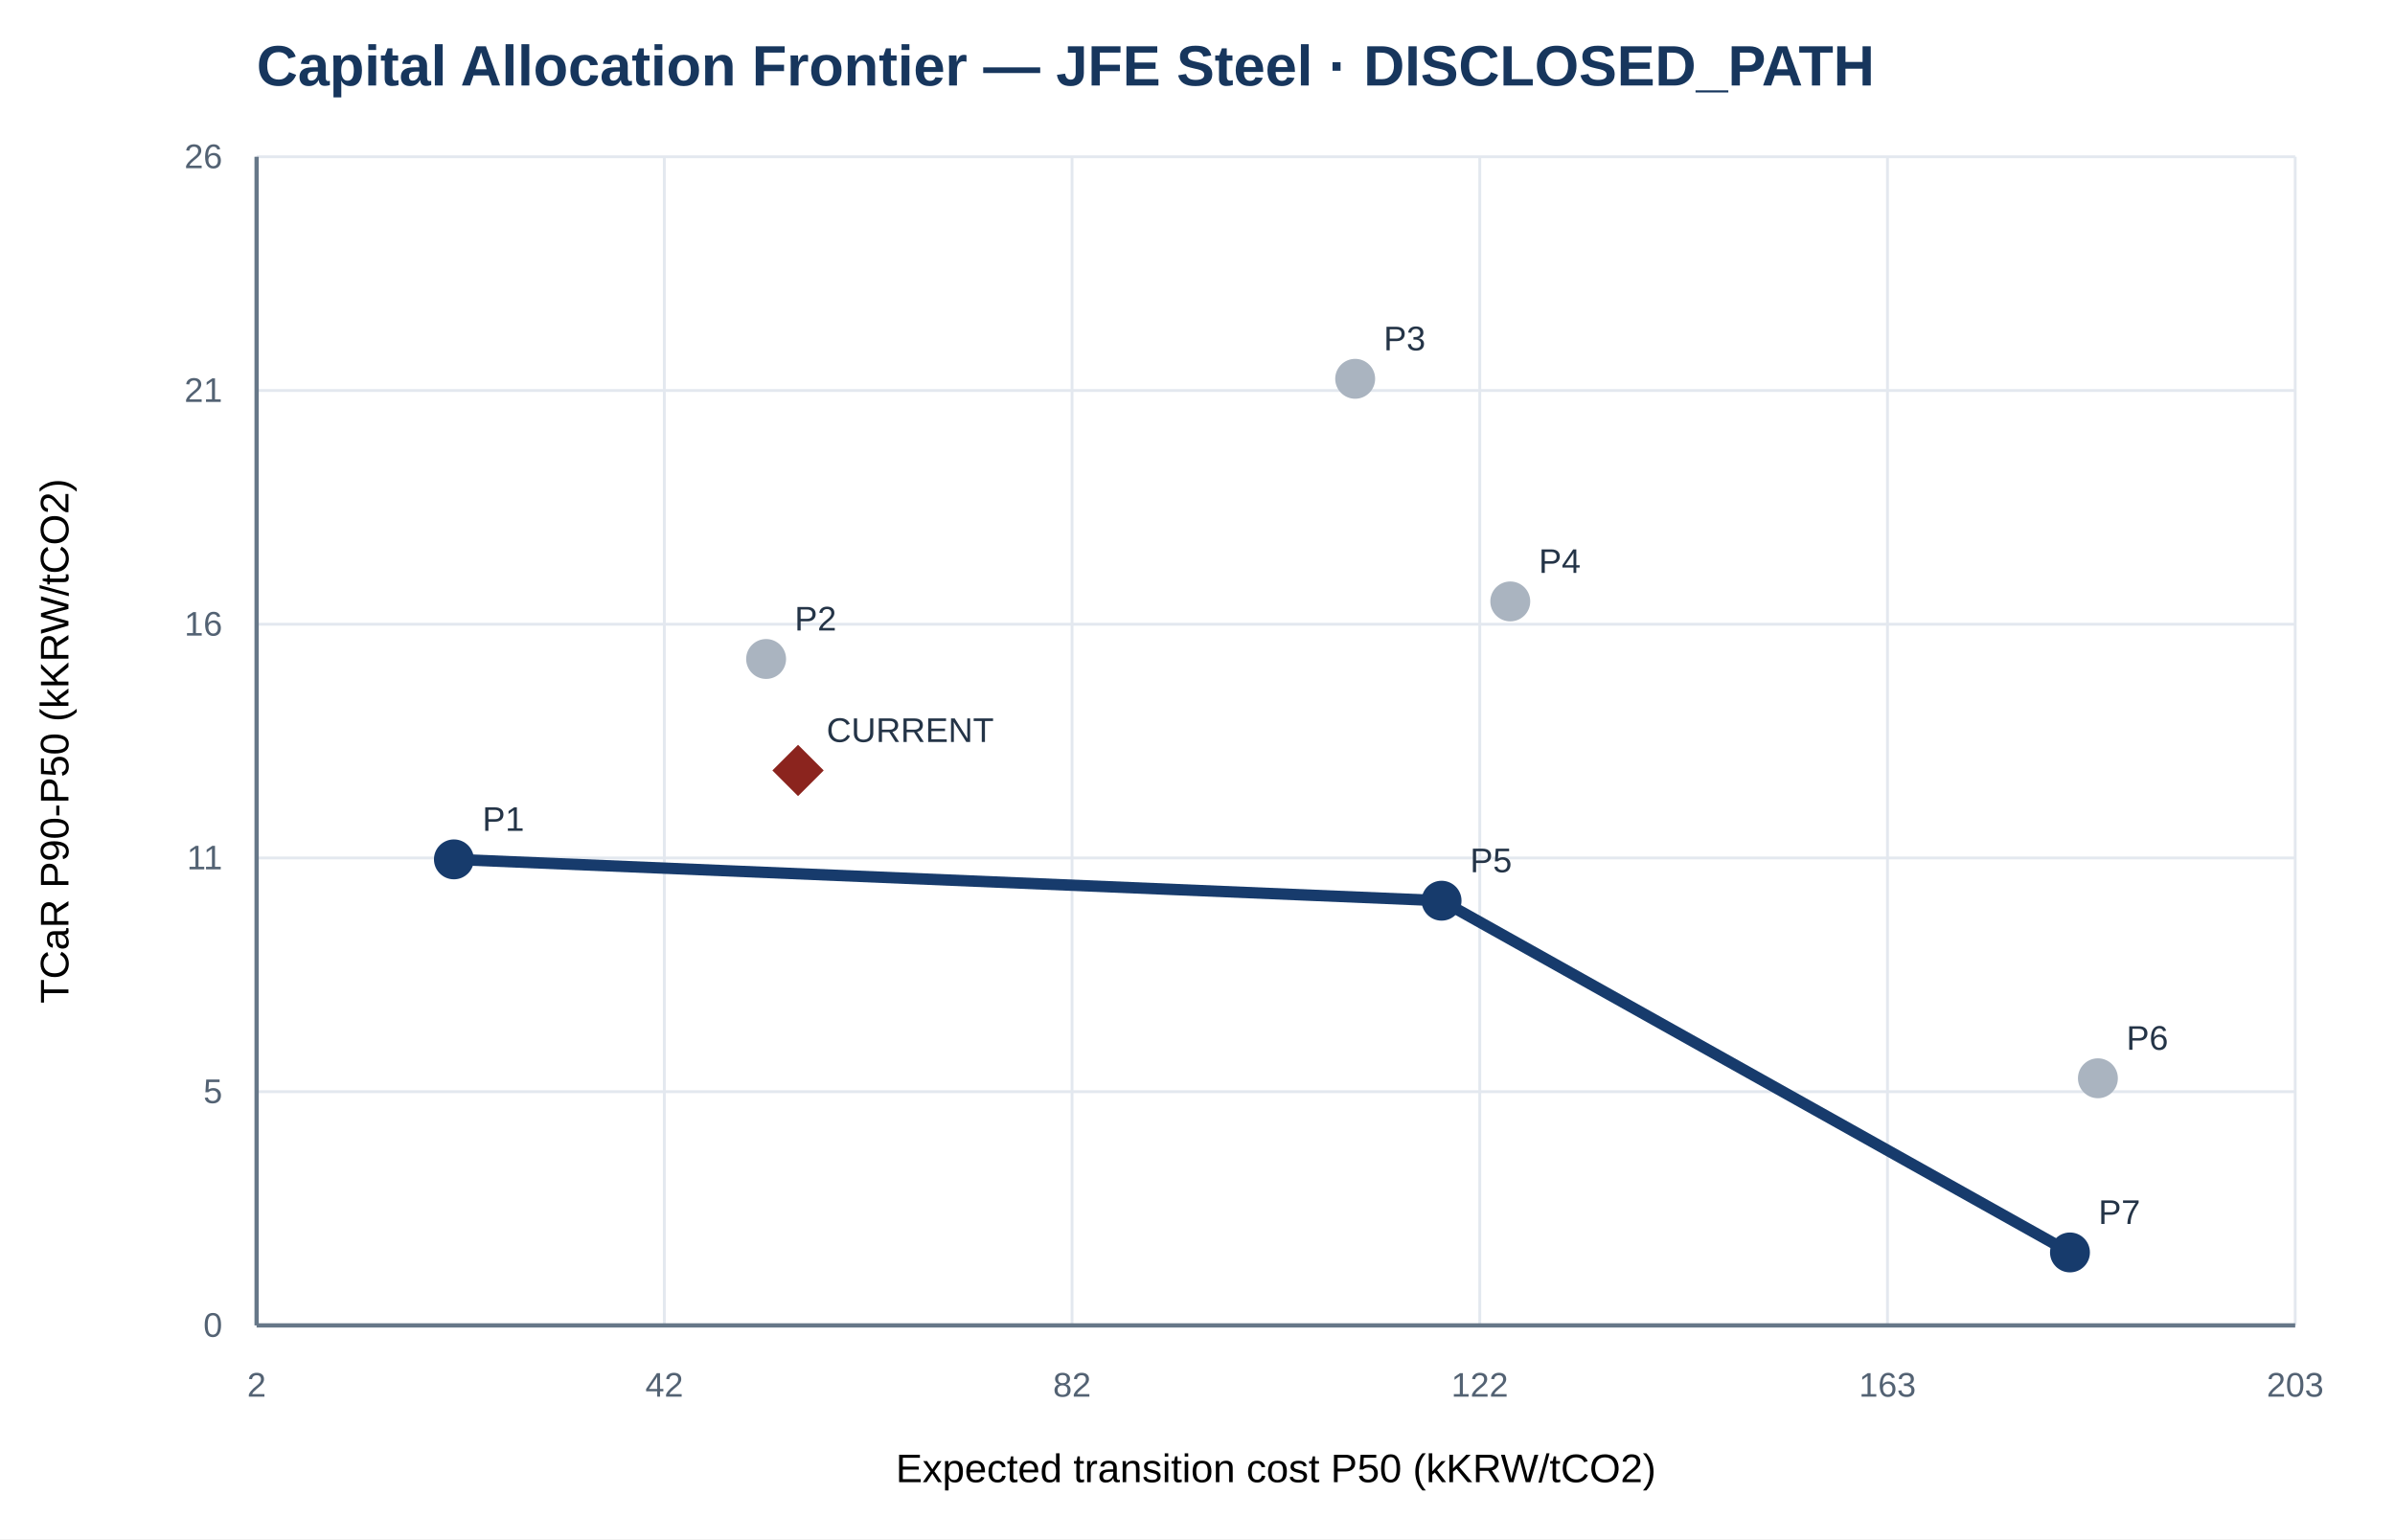
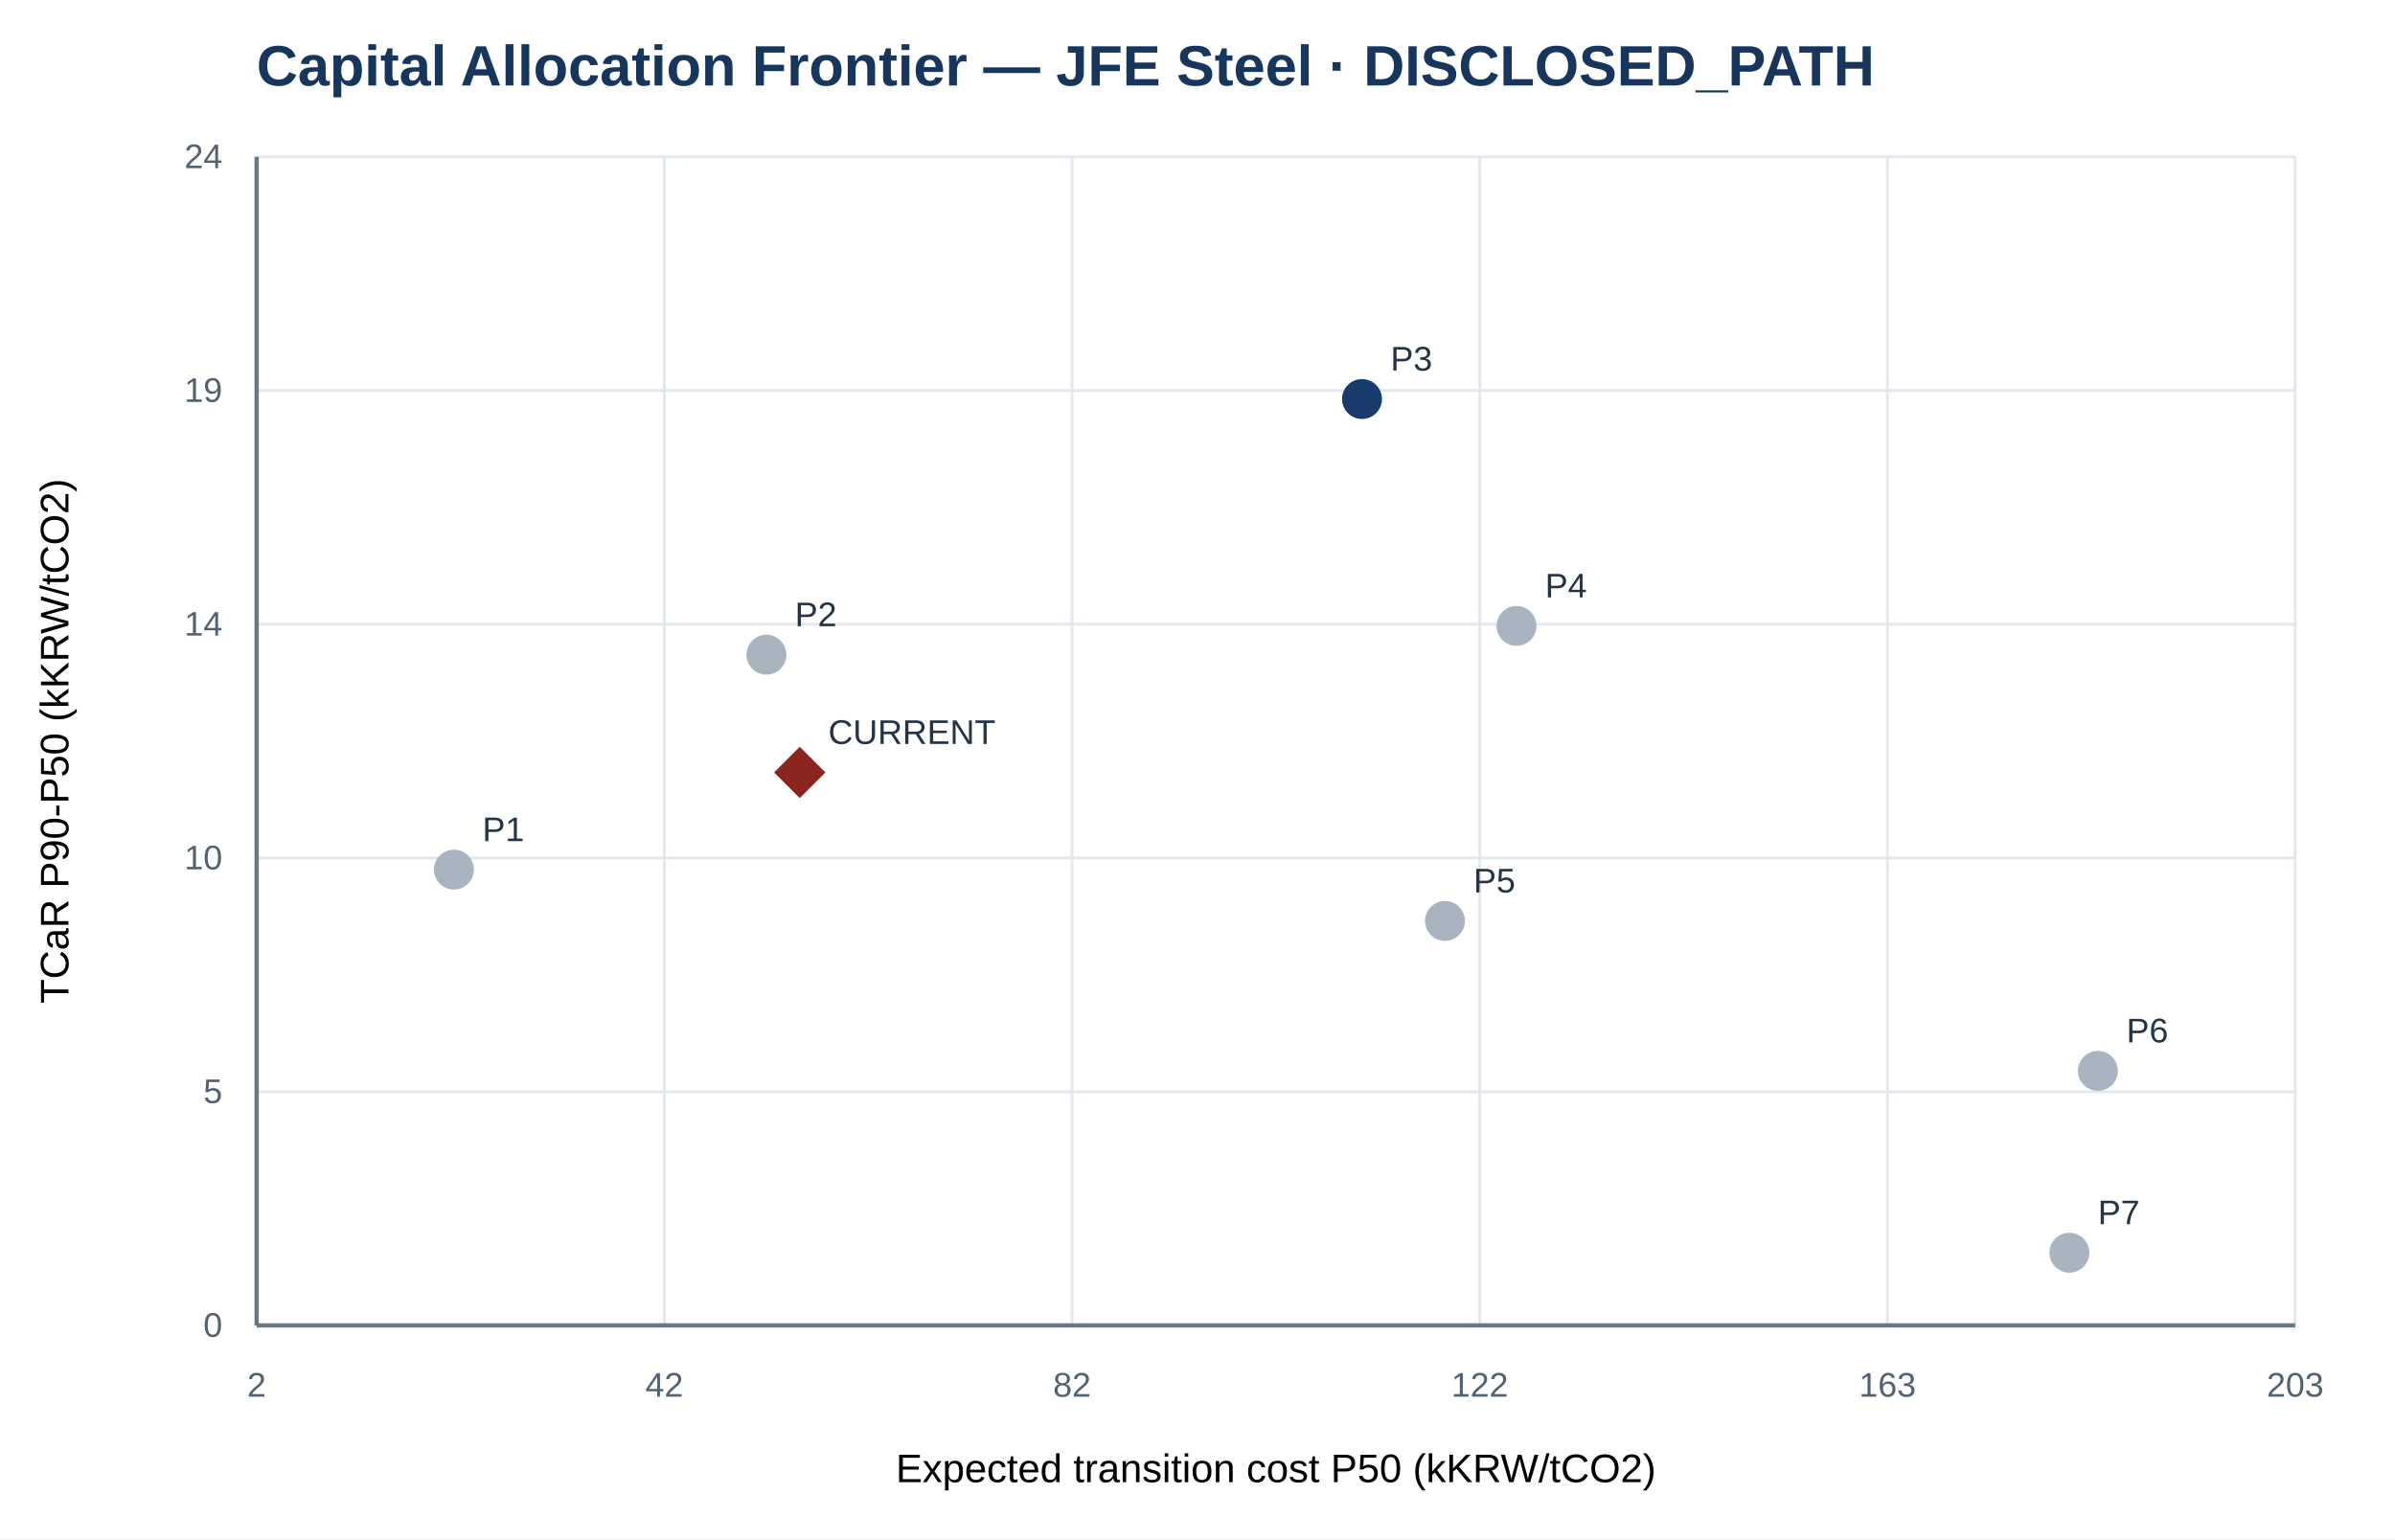
<svg xmlns="http://www.w3.org/2000/svg" width="840" height="540" viewBox="0 0 840 540">
  <rect x="0" y="0" width="840" height="540" fill="#ffffff" />
  <text x="90" y="30" font-family="Arial" font-size="20" font-weight="700" fill="#17365d">Capital Allocation Frontier — JFE Steel · DISCLOSED_PATH</text>
  <line x1="90.0" y1="55" x2="90.0" y2="465" stroke="#e3e8ef" />
  <text x="90.0" y="490" text-anchor="middle" font-family="Arial" font-size="12" fill="#536273">2</text>
  <line x1="90" y1="465.0" x2="805" y2="465.0" stroke="#e3e8ef" />
  <text x="78" y="469.0" text-anchor="end" font-family="Arial" font-size="12" fill="#536273">0</text>
  <line x1="233.0" y1="55" x2="233.0" y2="465" stroke="#e3e8ef" />
  <text x="233.0" y="490" text-anchor="middle" font-family="Arial" font-size="12" fill="#536273">42</text>
  <line x1="90" y1="383.0" x2="805" y2="383.0" stroke="#e3e8ef" />
  <text x="78" y="387.0" text-anchor="end" font-family="Arial" font-size="12" fill="#536273">5</text>
  <line x1="376.0" y1="55" x2="376.0" y2="465" stroke="#e3e8ef" />
  <text x="376.0" y="490" text-anchor="middle" font-family="Arial" font-size="12" fill="#536273">82</text>
  <line x1="90" y1="301.0" x2="805" y2="301.0" stroke="#e3e8ef" />
-   <text x="78" y="305.0" text-anchor="end" font-family="Arial" font-size="12" fill="#536273">11</text>
+   <text x="78" y="305.0" text-anchor="end" font-family="Arial" font-size="12" fill="#536273">10</text>
  <line x1="519.0" y1="55" x2="519.0" y2="465" stroke="#e3e8ef" />
  <text x="519.0" y="490" text-anchor="middle" font-family="Arial" font-size="12" fill="#536273">122</text>
  <line x1="90" y1="219.0" x2="805" y2="219.0" stroke="#e3e8ef" />
-   <text x="78" y="223.0" text-anchor="end" font-family="Arial" font-size="12" fill="#536273">16</text>
+   <text x="78" y="223.0" text-anchor="end" font-family="Arial" font-size="12" fill="#536273">14</text>
  <line x1="662.0" y1="55" x2="662.0" y2="465" stroke="#e3e8ef" />
  <text x="662.0" y="490" text-anchor="middle" font-family="Arial" font-size="12" fill="#536273">163</text>
  <line x1="90" y1="137.0" x2="805" y2="137.0" stroke="#e3e8ef" />
-   <text x="78" y="141.0" text-anchor="end" font-family="Arial" font-size="12" fill="#536273">21</text>
+   <text x="78" y="141.0" text-anchor="end" font-family="Arial" font-size="12" fill="#536273">19</text>
  <line x1="805.0" y1="55" x2="805.0" y2="465" stroke="#e3e8ef" />
  <text x="805.0" y="490" text-anchor="middle" font-family="Arial" font-size="12" fill="#536273">203</text>
  <line x1="90" y1="55.0" x2="805" y2="55.0" stroke="#e3e8ef" />
-   <text x="78" y="59.0" text-anchor="end" font-family="Arial" font-size="12" fill="#536273">26</text>
-   <polyline points="159.2,301.5 505.6,316.0 726.0,439.4" fill="none" stroke="#173b6c" stroke-width="4" />
-   <circle cx="159.2" cy="301.5" r="7" fill="#173b6c" />
-   <text x="169.2" y="291.5" font-family="Arial" font-size="12" fill="#243447">P1</text>
-   <circle cx="268.7" cy="231.2" r="7" fill="#aab4c0" />
-   <text x="278.7" y="221.2" font-family="Arial" font-size="12" fill="#243447">P2</text>
-   <circle cx="475.3" cy="132.9" r="7" fill="#aab4c0" />
-   <text x="485.3" y="122.9" font-family="Arial" font-size="12" fill="#243447">P3</text>
-   <circle cx="529.7" cy="211.0" r="7" fill="#aab4c0" />
-   <text x="539.7" y="201.0" font-family="Arial" font-size="12" fill="#243447">P4</text>
-   <circle cx="505.6" cy="316.0" r="7" fill="#173b6c" />
-   <text x="515.6" y="306.0" font-family="Arial" font-size="12" fill="#243447">P5</text>
-   <circle cx="735.8" cy="378.3" r="7" fill="#aab4c0" />
-   <text x="745.8" y="368.3" font-family="Arial" font-size="12" fill="#243447">P6</text>
-   <circle cx="726.0" cy="439.4" r="7" fill="#173b6c" />
-   <text x="736.0" y="429.4" font-family="Arial" font-size="12" fill="#243447">P7</text>
-   <polygon points="279.9,261.3 288.9,270.3 279.9,279.3 270.9,270.3" fill="#8b241e" />
-   <text x="289.9" y="260.3" font-family="Arial" font-size="12" fill="#243447">CURRENT</text>
+   <text x="78" y="59.0" text-anchor="end" font-family="Arial" font-size="12" fill="#536273">24</text>
+   <polyline points="477.7,140.0" fill="none" stroke="#173b6c" stroke-width="4" />
+   <circle cx="159.2" cy="305.1" r="7" fill="#aab4c0" />
+   <text x="169.2" y="295.1" font-family="Arial" font-size="12" fill="#243447">P1</text>
+   <circle cx="268.8" cy="229.7" r="7" fill="#aab4c0" />
+   <text x="278.8" y="219.7" font-family="Arial" font-size="12" fill="#243447">P2</text>
+   <circle cx="477.7" cy="140.0" r="7" fill="#173b6c" />
+   <text x="487.7" y="130.0" font-family="Arial" font-size="12" fill="#243447">P3</text>
+   <circle cx="531.9" cy="219.6" r="7" fill="#aab4c0" />
+   <text x="541.9" y="209.6" font-family="Arial" font-size="12" fill="#243447">P4</text>
+   <circle cx="506.8" cy="323.1" r="7" fill="#aab4c0" />
+   <text x="516.8" y="313.1" font-family="Arial" font-size="12" fill="#243447">P5</text>
+   <circle cx="735.8" cy="375.7" r="7" fill="#aab4c0" />
+   <text x="745.8" y="365.7" font-family="Arial" font-size="12" fill="#243447">P6</text>
+   <circle cx="725.8" cy="439.5" r="7" fill="#aab4c0" />
+   <text x="735.8" y="429.5" font-family="Arial" font-size="12" fill="#243447">P7</text>
+   <polygon points="280.5,262.0 289.5,271.0 280.5,280.0 271.5,271.0" fill="#8b241e" />
+   <text x="290.5" y="261.0" font-family="Arial" font-size="12" fill="#243447">CURRENT</text>
  <line x1="90" y1="465" x2="805" y2="465" stroke="#667788" stroke-width="1.5" />
  <line x1="90" y1="55" x2="90" y2="465" stroke="#667788" stroke-width="1.5" />
  <text x="447.5" y="520" text-anchor="middle" font-family="Arial" font-size="14">Expected transition cost P50 (kKRW/tCO2)</text>
  <text x="24" y="260.0" transform="rotate(-90 24 260.0)" text-anchor="middle" font-family="Arial" font-size="14">TCaR P90-P50 (kKRW/tCO2)</text>
</svg>
